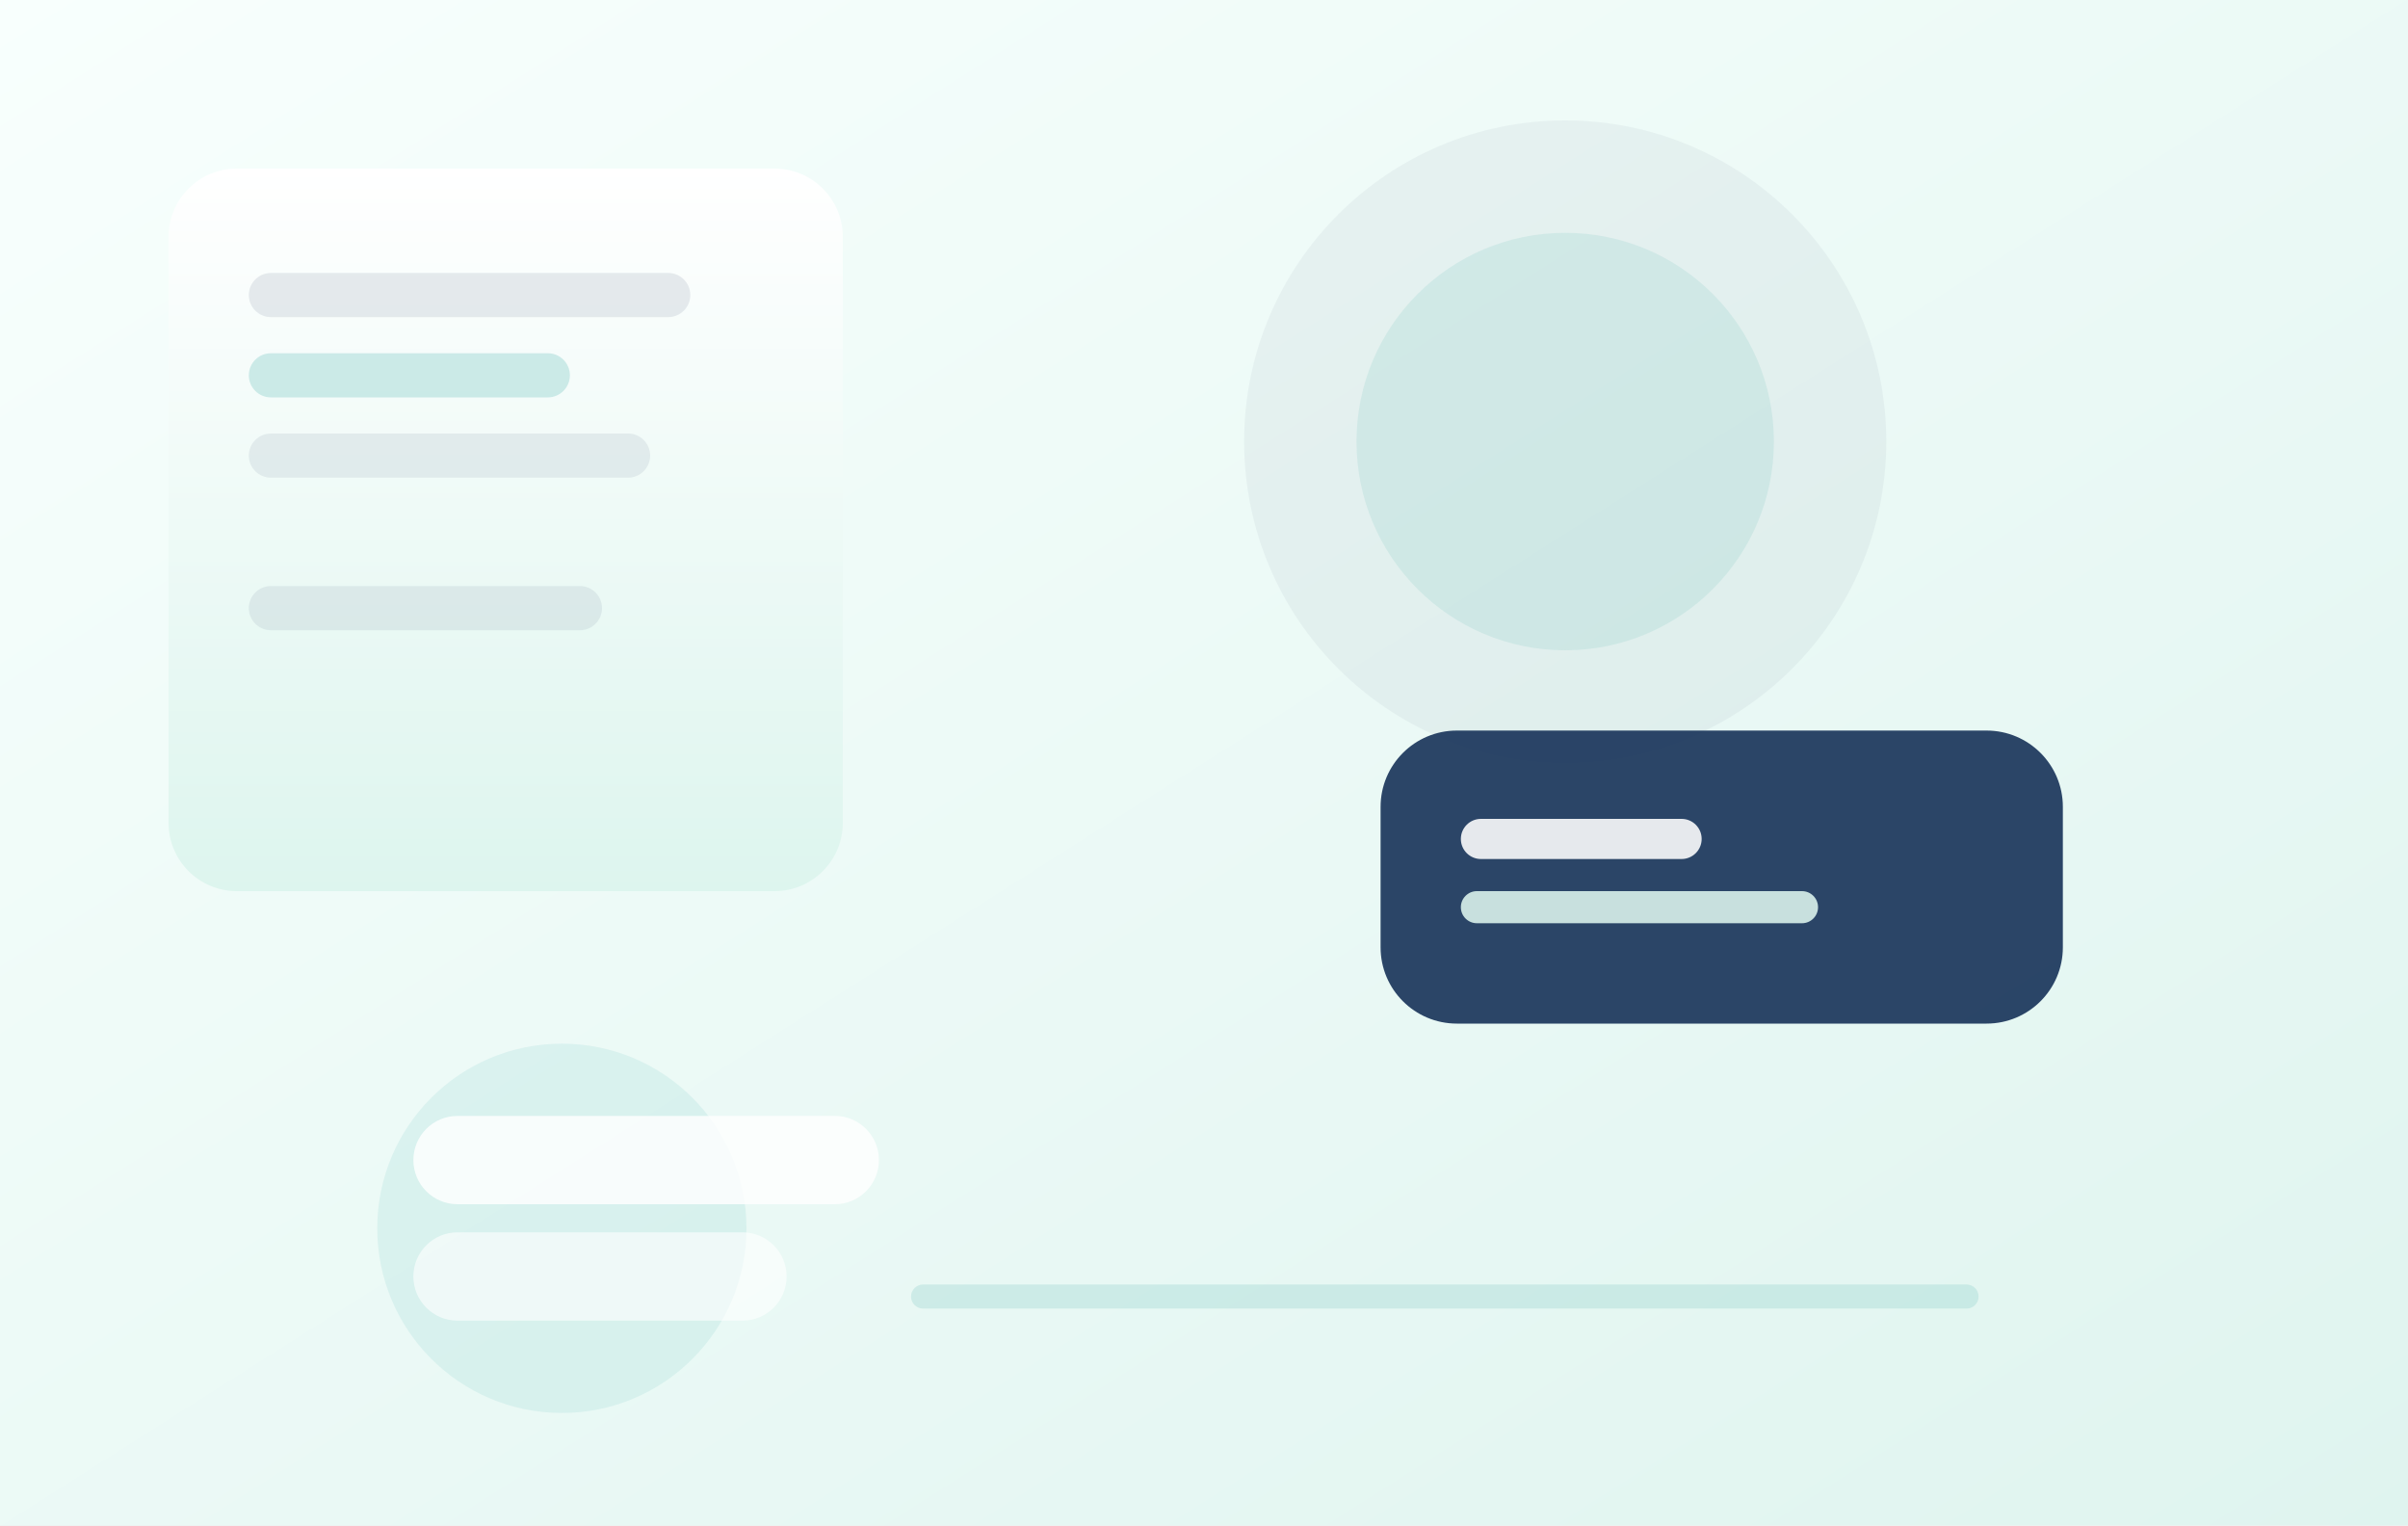
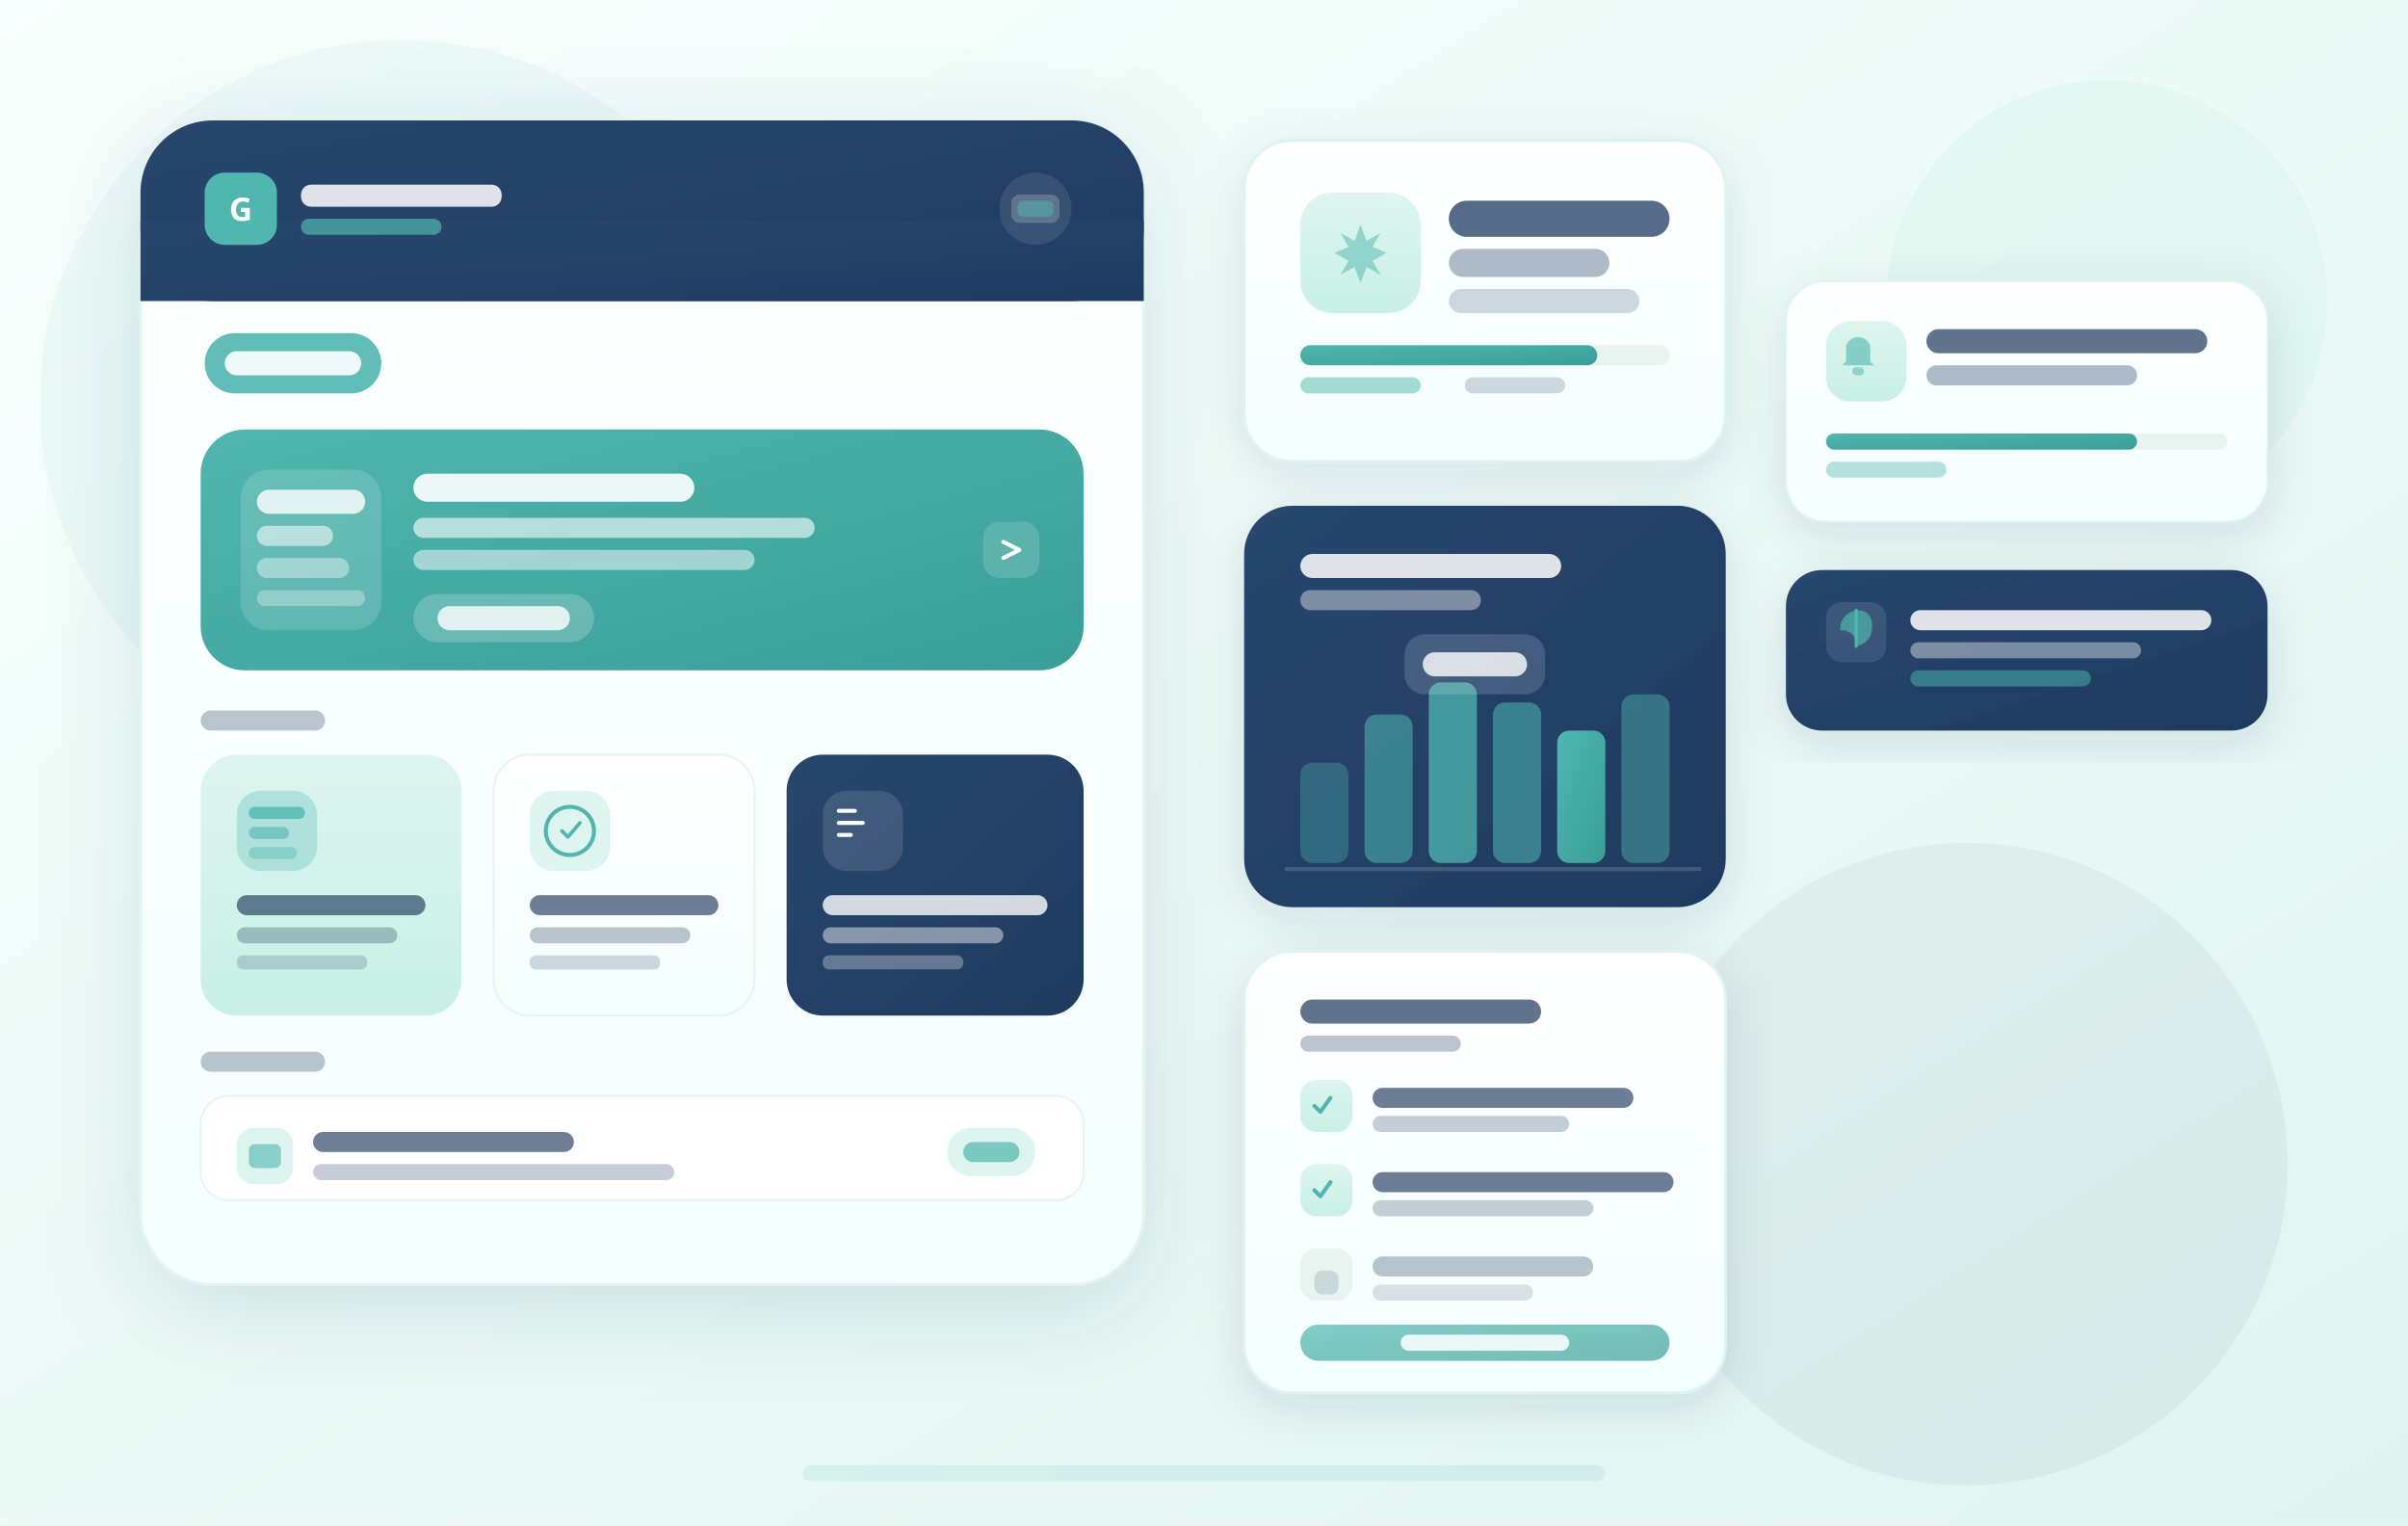
<svg xmlns="http://www.w3.org/2000/svg" viewBox="0 0 1200 760" role="img" aria-label="Clean workspace illustration">
  <defs>
    <linearGradient id="bg" x1="0" y1="0" x2="1" y2="1">
      <stop offset="0%" stop-color="#f8fffd" />
      <stop offset="100%" stop-color="#dff4ef" />
    </linearGradient>
-     <linearGradient id="panel" x1="0" y1="0" x2="0" y2="1">
+     <linearGradient id="cardGrad" x1="0" y1="0" x2="0" y2="1">
      <stop offset="0%" stop-color="#ffffff" />
-       <stop offset="100%" stop-color="#ddf5ee" />
+       <stop offset="100%" stop-color="#f4fffe" />
    </linearGradient>
+     <linearGradient id="navyGrad" x1="0" y1="0" x2="1" y2="1">
+       <stop offset="0%" stop-color="#29476e" />
+       <stop offset="100%" stop-color="#1f3a5f" />
+     </linearGradient>
+     <linearGradient id="tealGrad" x1="0" y1="0" x2="1" y2="1">
+       <stop offset="0%" stop-color="#4fb6b0" />
+       <stop offset="100%" stop-color="#3a9e98" />
+     </linearGradient>
+     <linearGradient id="mintGrad" x1="0" y1="0" x2="0" y2="1">
+       <stop offset="0%" stop-color="#ddf5ee" />
+       <stop offset="100%" stop-color="#c8f0e6" />
+     </linearGradient>
+     <filter id="shadow" x="-20%" y="-20%" width="140%" height="140%">
+       <feDropShadow dx="0" dy="12" stdDeviation="24" flood-color="rgba(31,58,95,0.14)" />
+     </filter>
+     <filter id="shadowSm" x="-20%" y="-20%" width="140%" height="140%">
+       <feDropShadow dx="0" dy="6" stdDeviation="12" flood-color="rgba(31,58,95,0.12)" />
+     </filter>
  </defs>
  <rect width="1200" height="760" fill="url(#bg)" />
-   <rect x="84" y="84" width="336" height="360" rx="34" fill="url(#panel)" />
-   <rect x="124" y="136" width="220" height="22" rx="11" fill="#1f3a5f" fill-opacity=".10" />
-   <rect x="124" y="176" width="160" height="22" rx="11" fill="#4fb6b0" fill-opacity=".25" />
-   <rect x="124" y="216" width="200" height="22" rx="11" fill="#1f3a5f" fill-opacity=".08" />
-   <rect x="124" y="292" width="176" height="22" rx="11" fill="#1f3a5f" fill-opacity=".08" />
-   <circle cx="780" cy="220" r="160" fill="#1f3a5f" fill-opacity=".05" />
-   <circle cx="780" cy="220" r="104" fill="#4fb6b0" fill-opacity=".13" />
-   <rect x="688" y="364" width="340" height="146" rx="38" fill="#1f3a5f" fill-opacity=".94" />
-   <rect x="728" y="408" width="120" height="20" rx="10" fill="#ffffff" fill-opacity=".88" />
-   <rect x="728" y="444" width="178" height="16" rx="8" fill="#ddf5ee" fill-opacity=".88" />
-   <circle cx="280" cy="612" r="92" fill="#4fb6b0" fill-opacity=".12" />
-   <rect x="206" y="556" width="232" height="44" rx="22" fill="#ffffff" fill-opacity=".82" />
-   <rect x="206" y="614" width="186" height="44" rx="22" fill="#ffffff" fill-opacity=".60" />
-   <rect x="454" y="640" width="532" height="12" rx="6" fill="#4fb6b0" fill-opacity=".18" />
+   <circle cx="200" cy="200" r="180" fill="#4fb6b0" fill-opacity=".06" />
+   <circle cx="980" cy="580" r="160" fill="#1f3a5f" fill-opacity=".05" />
+   <circle cx="1050" cy="150" r="110" fill="#ddf5ee" fill-opacity=".7" />
+   <rect x="70" y="60" width="500" height="580" rx="36" fill="url(#cardGrad)" filter="url(#shadow)" />
+   <rect x="70" y="60" width="500" height="580" rx="36" fill="none" stroke="#e2f5ef" stroke-width="1.5" />
+   <rect x="70" y="60" width="500" height="90" rx="36" fill="url(#navyGrad)" />
+   <rect x="70" y="110" width="500" height="40" fill="url(#navyGrad)" />
+   <rect x="102" y="86" width="36" height="36" rx="10" fill="#4fb6b0" />
+   <text x="120" y="110" font-family="system-ui,sans-serif" font-size="16" font-weight="800" fill="white" text-anchor="middle">G</text>
+   <rect x="150" y="92" width="100" height="11" rx="5" fill="white" fill-opacity=".85" />
+   <rect x="150" y="109" width="70" height="8" rx="4" fill="#4fb6b0" fill-opacity=".7" />
+   <circle cx="516" cy="104" r="18" fill="white" fill-opacity=".1" />
+   <rect x="504" y="97" width="24" height="14" rx="4" fill="white" fill-opacity=".2" />
+   <rect x="507" y="100" width="18" height="8" rx="3" fill="#4fb6b0" fill-opacity=".5" />
+   <rect x="102" y="166" width="88" height="30" rx="15" fill="#4fb6b0" fill-opacity=".9" />
+   <rect x="112" y="175" width="68" height="12" rx="6" fill="white" fill-opacity=".9" />
+   <rect x="202" y="166" width="70" height="30" rx="15" fill="white" fill-opacity=".08" />
+   <rect x="210" y="175" width="54" height="12" rx="6" fill="white" fill-opacity=".4" />
+   <rect x="284" y="166" width="78" height="30" rx="15" fill="white" fill-opacity=".08" />
+   <rect x="292" y="175" width="62" height="12" rx="6" fill="white" fill-opacity=".4" />
+   <rect x="100" y="214" width="440" height="120" rx="22" fill="url(#tealGrad)" />
+   <rect x="120" y="234" width="70" height="80" rx="14" fill="white" fill-opacity=".15" />
+   <rect x="128" y="244" width="54" height="12" rx="6" fill="white" fill-opacity=".8" />
+   <rect x="128" y="262" width="38" height="10" rx="5" fill="white" fill-opacity=".55" />
+   <rect x="128" y="278" width="46" height="10" rx="5" fill="white" fill-opacity=".4" />
+   <rect x="128" y="294" width="54" height="8" rx="4" fill="white" fill-opacity=".3" />
+   <rect x="206" y="236" width="140" height="14" rx="7" fill="white" fill-opacity=".9" />
+   <rect x="206" y="258" width="200" height="10" rx="5" fill="white" fill-opacity=".6" />
+   <rect x="206" y="274" width="170" height="10" rx="5" fill="white" fill-opacity=".5" />
+   <rect x="206" y="296" width="90" height="24" rx="12" fill="white" fill-opacity=".2" />
+   <rect x="218" y="302" width="66" height="12" rx="6" fill="white" fill-opacity=".8" />
+   <rect x="490" y="260" width="28" height="28" rx="8" fill="white" fill-opacity=".15" />
+   <path d="M500 270 L508 274 L500 278" fill="none" stroke="white" stroke-width="2" stroke-linecap="round" stroke-linejoin="round" />
+   <rect x="100" y="354" width="62" height="10" rx="5" fill="#1f3a5f" fill-opacity=".3" />
+   <rect x="100" y="376" width="130" height="130" rx="18" fill="url(#mintGrad)" />
+   <rect x="118" y="394" width="40" height="40" rx="12" fill="#4fb6b0" fill-opacity=".3" />
+   <rect x="124" y="402" width="28" height="6" rx="3" fill="#4fb6b0" fill-opacity=".8" />
+   <rect x="124" y="412" width="20" height="6" rx="3" fill="#4fb6b0" fill-opacity=".6" />
+   <rect x="124" y="422" width="24" height="6" rx="3" fill="#4fb6b0" fill-opacity=".4" />
+   <rect x="118" y="446" width="94" height="10" rx="5" fill="#1f3a5f" fill-opacity=".65" />
+   <rect x="118" y="462" width="80" height="8" rx="4" fill="#1f3a5f" fill-opacity=".3" />
+   <rect x="118" y="476" width="65" height="7" rx="3" fill="#1f3a5f" fill-opacity=".2" />
+   <rect x="246" y="376" width="130" height="130" rx="18" fill="url(#cardGrad)" stroke="#e8f4f0" stroke-width="1" />
+   <rect x="264" y="394" width="40" height="40" rx="12" fill="#ddf5ee" />
+   <circle cx="284" cy="414" r="12" fill="none" stroke="#4fb6b0" stroke-width="2" />
+   <path d="M280 414 L283 417 L289 410" fill="none" stroke="#4fb6b0" stroke-width="1.8" stroke-linecap="round" stroke-linejoin="round" />
+   <rect x="264" y="446" width="94" height="10" rx="5" fill="#1f3a5f" fill-opacity=".65" />
+   <rect x="264" y="462" width="80" height="8" rx="4" fill="#1f3a5f" fill-opacity=".3" />
+   <rect x="264" y="476" width="65" height="7" rx="3" fill="#1f3a5f" fill-opacity=".2" />
+   <rect x="392" y="376" width="148" height="130" rx="18" fill="url(#navyGrad)" />
+   <rect x="410" y="394" width="40" height="40" rx="12" fill="white" fill-opacity=".12" />
+   <path d="M418 404 L426 404 M418 410 L430 410 M418 416 L424 416" stroke="white" stroke-width="2" stroke-linecap="round" fill="none" />
+   <rect x="410" y="446" width="112" height="10" rx="5" fill="white" fill-opacity=".8" />
+   <rect x="410" y="462" width="90" height="8" rx="4" fill="white" fill-opacity=".45" />
+   <rect x="410" y="476" width="70" height="7" rx="3" fill="white" fill-opacity=".3" />
+   <rect x="100" y="524" width="62" height="10" rx="5" fill="#1f3a5f" fill-opacity=".3" />
+   <rect x="100" y="546" width="440" height="52" rx="14" fill="white" stroke="#e8f4f0" stroke-width="1" />
+   <rect x="118" y="562" width="28" height="28" rx="8" fill="#ddf5ee" />
+   <rect x="124" y="570" width="16" height="12" rx="3" fill="#4fb6b0" fill-opacity=".6" />
+   <rect x="156" y="564" width="130" height="10" rx="5" fill="#1f3a5f" fill-opacity=".65" />
+   <rect x="156" y="580" width="180" height="8" rx="4" fill="#1f3a5f" fill-opacity=".25" />
+   <rect x="472" y="562" width="44" height="24" rx="12" fill="#ddf5ee" />
+   <rect x="480" y="569" width="28" height="10" rx="5" fill="#4fb6b0" fill-opacity=".7" />
+   <rect x="620" y="70" width="240" height="160" rx="24" fill="url(#cardGrad)" filter="url(#shadowSm)" />
+   <rect x="620" y="70" width="240" height="160" rx="24" fill="none" stroke="#ddf5ee" stroke-width="1.5" />
+   <rect x="648" y="96" width="60" height="60" rx="16" fill="url(#mintGrad)" />
+   <path d="M678 112 L681 120 L688 116 L684 123 L691 126 L684 130 L688 137 L681 133 L678 141 L675 133 L668 137 L672 130 L665 126 L672 123 L668 116 L675 120 Z" fill="#4fb6b0" fill-opacity=".5" />
+   <rect x="722" y="100" width="110" height="18" rx="9" fill="#1f3a5f" fill-opacity=".75" />
+   <rect x="722" y="124" width="80" height="14" rx="7" fill="#1f3a5f" fill-opacity=".35" />
+   <rect x="722" y="144" width="95" height="12" rx="6" fill="#1f3a5f" fill-opacity=".2" />
+   <rect x="648" y="172" width="184" height="10" rx="5" fill="#e8f4f0" />
+   <rect x="648" y="172" width="148" height="10" rx="5" fill="url(#tealGrad)" />
+   <rect x="648" y="188" width="60" height="8" rx="4" fill="#4fb6b0" fill-opacity=".5" />
+   <rect x="730" y="188" width="50" height="8" rx="4" fill="#1f3a5f" fill-opacity=".2" />
+   <rect x="620" y="252" width="240" height="200" rx="24" fill="url(#navyGrad)" filter="url(#shadowSm)" />
+   <rect x="648" y="276" width="130" height="12" rx="6" fill="white" fill-opacity=".85" />
+   <rect x="648" y="294" width="90" height="10" rx="5" fill="white" fill-opacity=".4" />
+   <rect x="648" y="380" width="24" height="50" rx="6" fill="#4fb6b0" fill-opacity=".35" />
+   <rect x="680" y="356" width="24" height="74" rx="6" fill="#4fb6b0" fill-opacity=".55" />
+   <rect x="712" y="340" width="24" height="90" rx="6" fill="#4fb6b0" fill-opacity=".75" />
+   <rect x="744" y="350" width="24" height="80" rx="6" fill="#4fb6b0" fill-opacity=".55" />
+   <rect x="776" y="364" width="24" height="66" rx="6" fill="url(#tealGrad)" />
+   <rect x="808" y="346" width="24" height="84" rx="6" fill="#4fb6b0" fill-opacity=".45" />
+   <rect x="640" y="432" width="208" height="2" rx="1" fill="white" fill-opacity=".15" />
+   <rect x="700" y="316" width="70" height="30" rx="10" fill="white" fill-opacity=".15" />
+   <rect x="709" y="325" width="52" height="12" rx="6" fill="white" fill-opacity=".8" />
+   <rect x="620" y="474" width="240" height="220" rx="24" fill="url(#cardGrad)" filter="url(#shadowSm)" />
+   <rect x="620" y="474" width="240" height="220" rx="24" fill="none" stroke="#ddf5ee" stroke-width="1.5" />
+   <rect x="648" y="498" width="120" height="12" rx="6" fill="#1f3a5f" fill-opacity=".7" />
+   <rect x="648" y="516" width="80" height="8" rx="4" fill="#1f3a5f" fill-opacity=".3" />
+   <rect x="648" y="538" width="26" height="26" rx="8" fill="url(#mintGrad)" />
+   <path d="M655 551 L658 554 L663 547" fill="none" stroke="#4fb6b0" stroke-width="2" stroke-linecap="round" stroke-linejoin="round" />
+   <rect x="684" y="542" width="130" height="10" rx="5" fill="#1f3a5f" fill-opacity=".65" />
+   <rect x="684" y="556" width="98" height="8" rx="4" fill="#1f3a5f" fill-opacity=".25" />
+   <rect x="648" y="580" width="26" height="26" rx="8" fill="url(#mintGrad)" />
+   <path d="M655 593 L658 596 L663 589" fill="none" stroke="#4fb6b0" stroke-width="2" stroke-linecap="round" stroke-linejoin="round" />
+   <rect x="684" y="584" width="150" height="10" rx="5" fill="#1f3a5f" fill-opacity=".65" />
+   <rect x="684" y="598" width="110" height="8" rx="4" fill="#1f3a5f" fill-opacity=".25" />
+   <rect x="648" y="622" width="26" height="26" rx="8" fill="#e8f4f0" />
+   <rect x="655" y="633" width="12" height="12" rx="4" fill="#1f3a5f" fill-opacity=".15" />
+   <rect x="684" y="626" width="110" height="10" rx="5" fill="#1f3a5f" fill-opacity=".3" />
+   <rect x="684" y="640" width="80" height="8" rx="4" fill="#1f3a5f" fill-opacity=".15" />
+   <rect x="648" y="660" width="184" height="18" rx="9" fill="url(#tealGrad)" fill-opacity=".7" />
+   <rect x="698" y="665" width="84" height="8" rx="4" fill="white" fill-opacity=".85" />
+   <rect x="890" y="140" width="240" height="120" rx="20" fill="url(#cardGrad)" filter="url(#shadowSm)" />
+   <rect x="890" y="140" width="240" height="120" rx="20" fill="none" stroke="#ddf5ee" />
+   <rect x="910" y="160" width="40" height="40" rx="12" fill="url(#mintGrad)" />
+   <path d="M926 168 Q922 168 920 172 L920 180 L918 182 L934 182 L932 180 L932 172 Q930 168 926 168 Z" fill="#4fb6b0" fill-opacity=".6" />
+   <rect x="923" y="183" width="6" height="4" rx="2" fill="#4fb6b0" fill-opacity=".5" />
+   <rect x="960" y="164" width="140" height="12" rx="6" fill="#1f3a5f" fill-opacity=".7" />
+   <rect x="960" y="182" width="105" height="10" rx="5" fill="#1f3a5f" fill-opacity=".35" />
+   <rect x="910" y="216" width="200" height="8" rx="4" fill="#e8f4f0" />
+   <rect x="910" y="216" width="155" height="8" rx="4" fill="url(#tealGrad)" />
+   <rect x="910" y="230" width="60" height="8" rx="4" fill="#4fb6b0" fill-opacity=".4" />
+   <rect x="890" y="284" width="240" height="80" rx="18" fill="url(#navyGrad)" filter="url(#shadowSm)" />
+   <rect x="910" y="300" width="30" height="30" rx="8" fill="white" fill-opacity=".1" />
+   <path d="M925 304 Q933 304 933 312 Q933 320 925 322 Q925 314 917 314 Q917 306 925 304 Z" fill="#4fb6b0" fill-opacity=".7" />
+   <line x1="925" y1="304" x2="925" y2="322" stroke="#4fb6b0" stroke-width="1.5" stroke-linecap="round" />
+   <rect x="952" y="304" width="150" height="10" rx="5" fill="white" fill-opacity=".85" />
+   <rect x="952" y="320" width="115" height="8" rx="4" fill="white" fill-opacity=".4" />
+   <rect x="952" y="334" width="90" height="8" rx="4" fill="#4fb6b0" fill-opacity=".5" />
+   <rect x="400" y="730" width="400" height="8" rx="4" fill="#4fb6b0" fill-opacity=".12" />
</svg>
